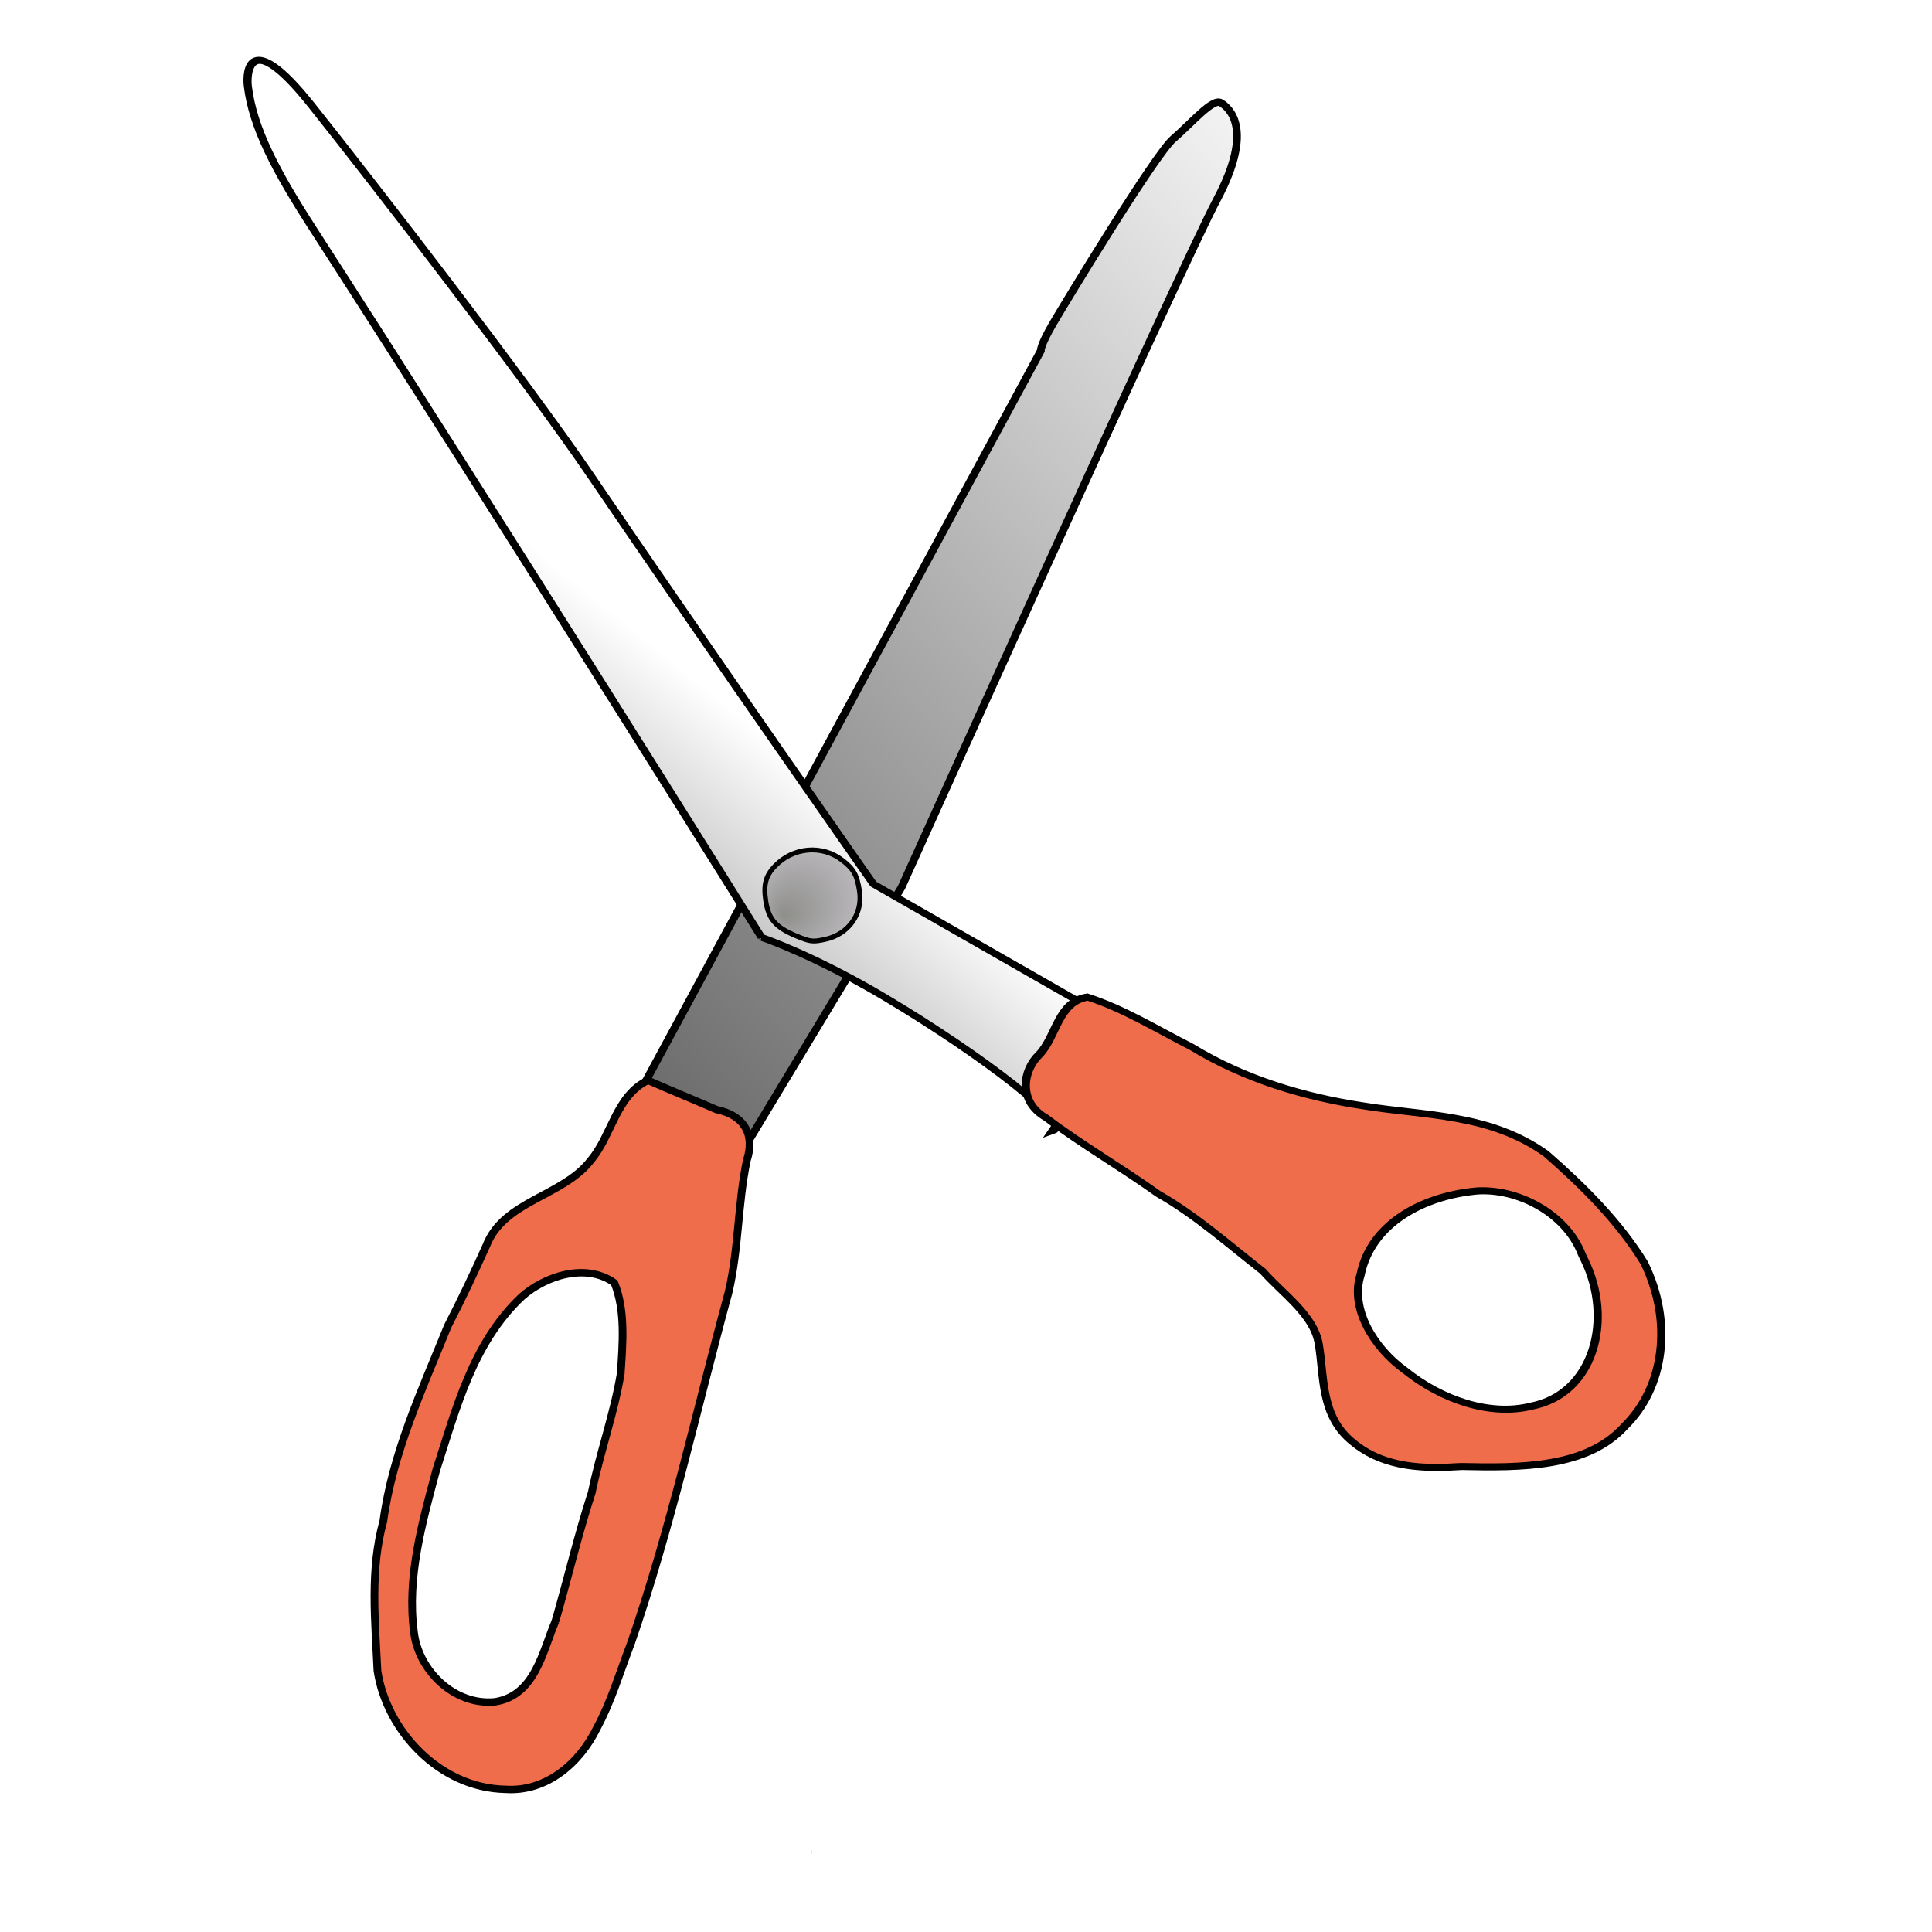
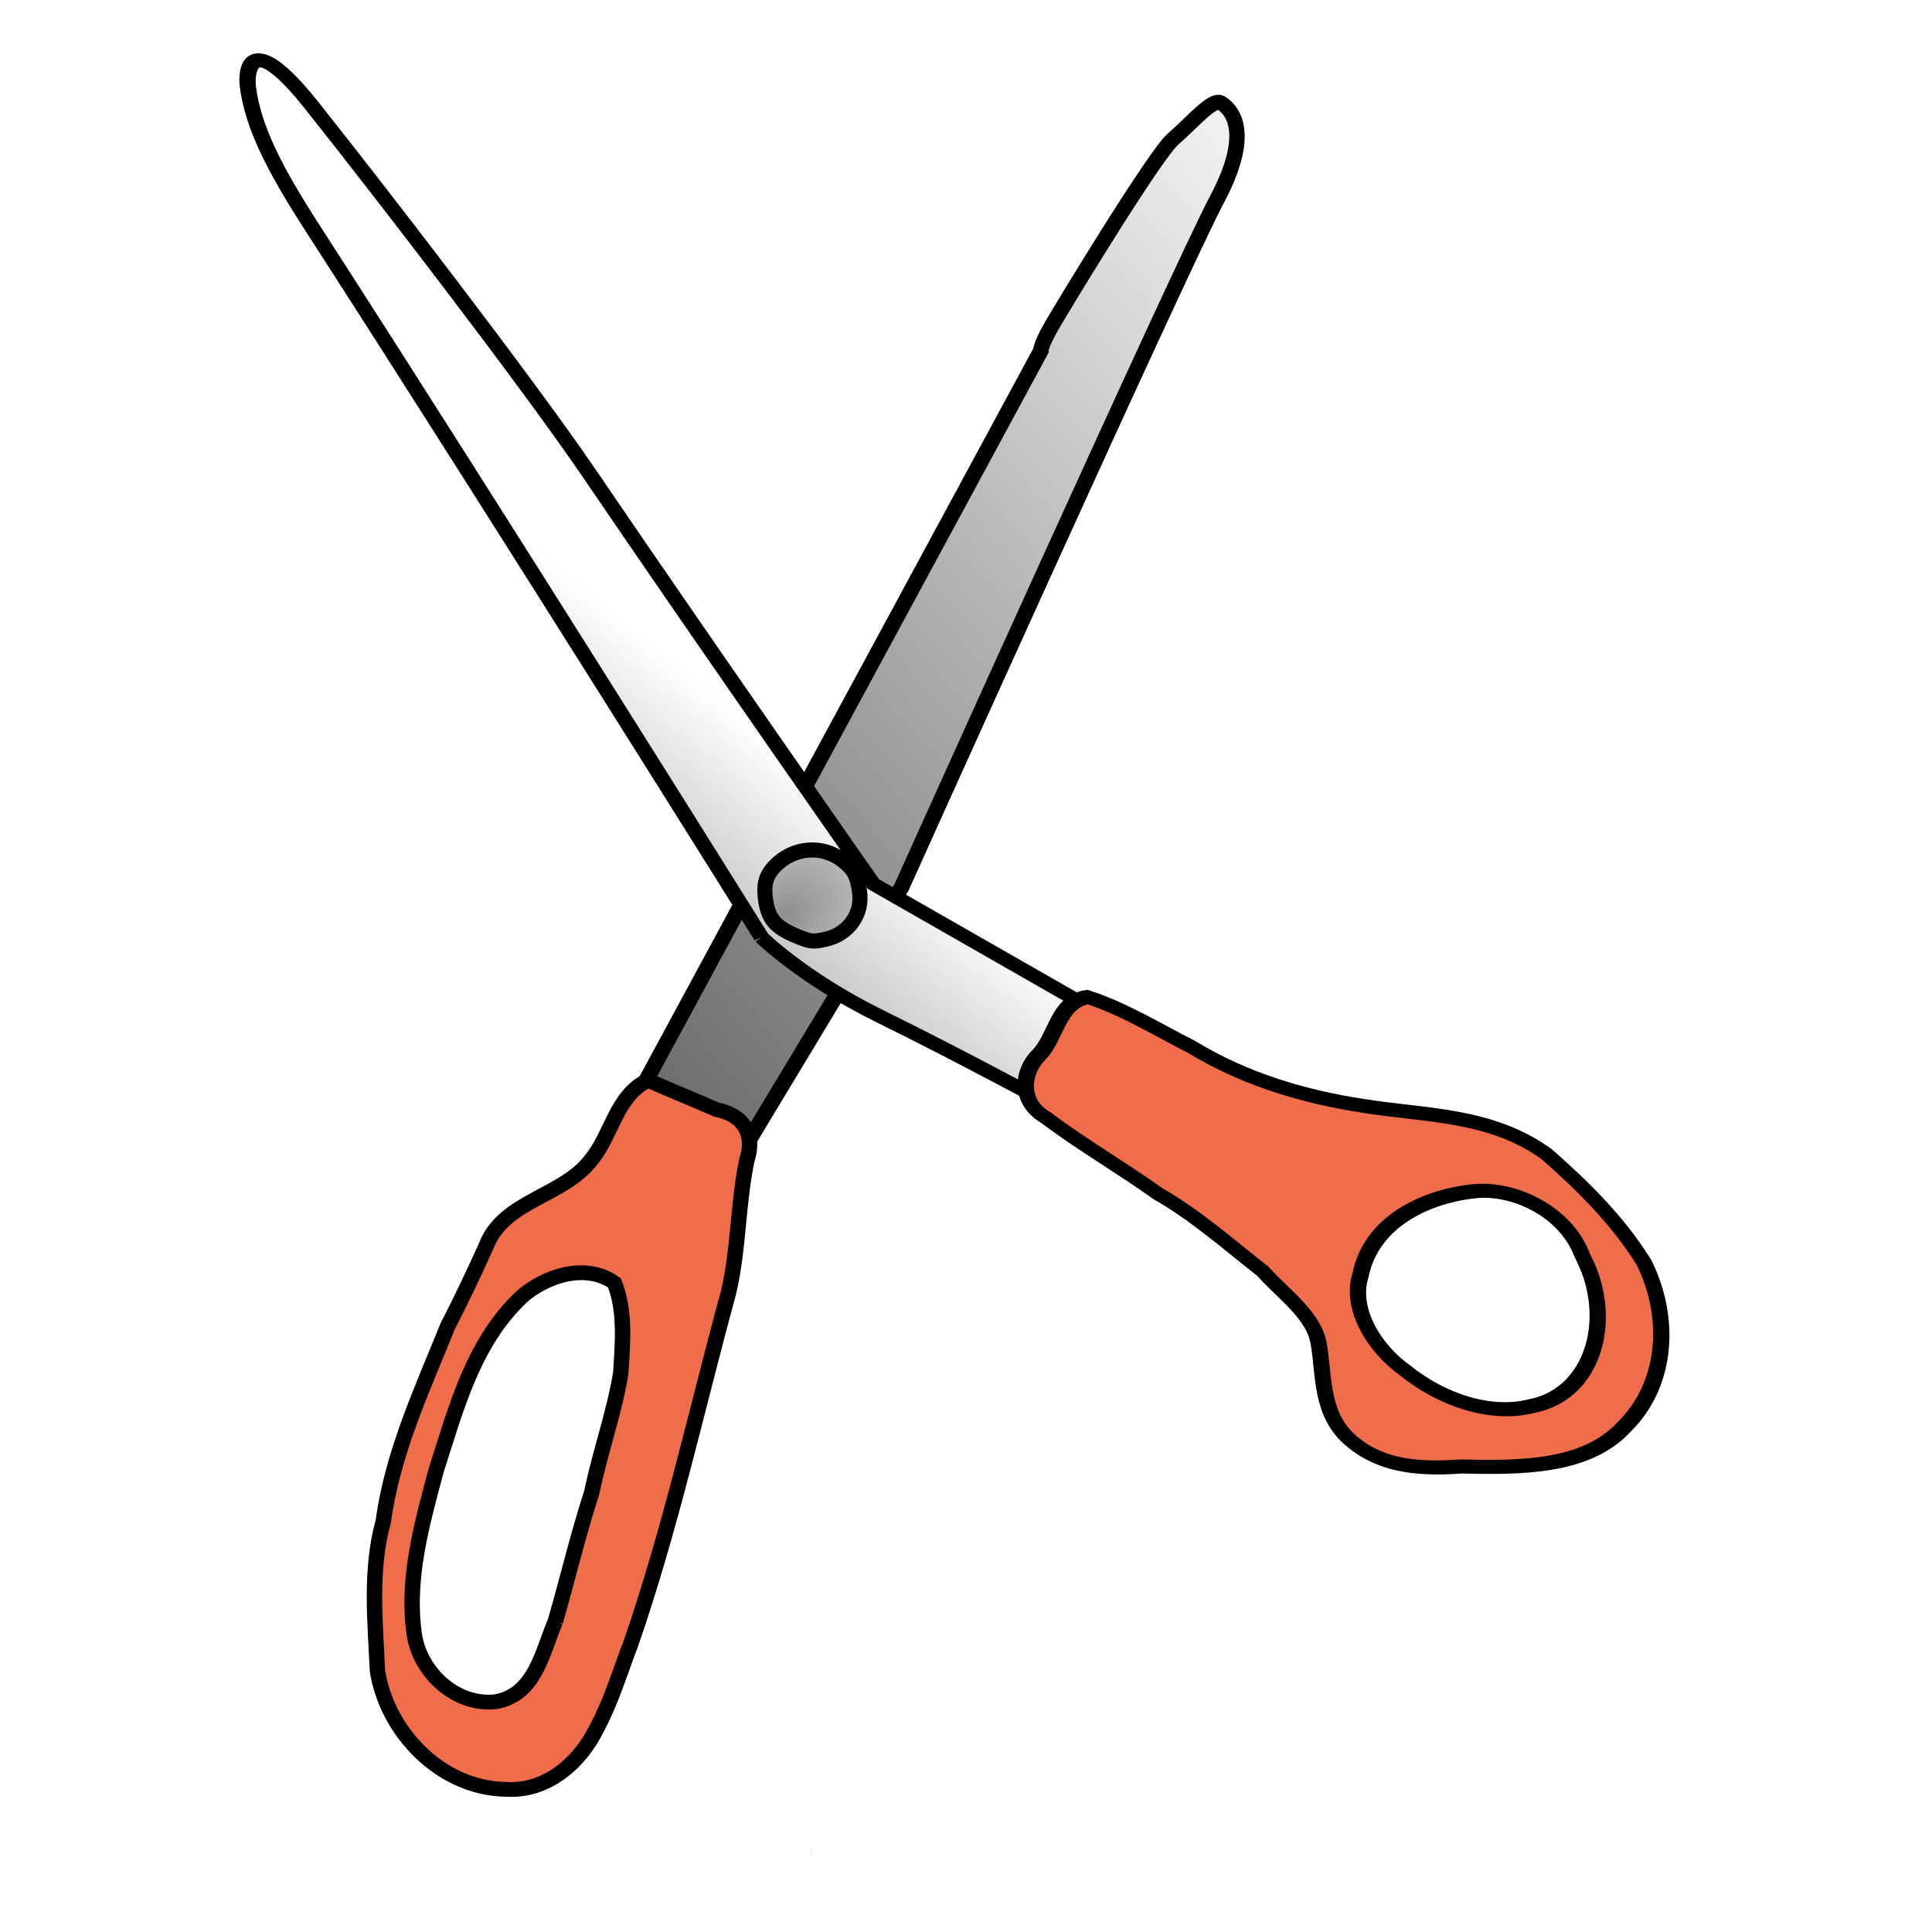
- <svg xmlns="http://www.w3.org/2000/svg" height="1024" width="1024">
-   <linearGradient id="a" gradientUnits="userSpaceOnUse" x1="-686.004" x2="-223.129" y1="83.006" y2="342.195">
-     <stop offset="0" stop-color="#fff" />
-     <stop offset="1" stop-color="#616161" />
+ <svg xmlns="http://www.w3.org/2000/svg" id="svg37" version="1.1" width="1024" height="1024">
+   <defs id="defs41" />
+   <linearGradient y2="342.195" y1="83.006" x2="-223.129" x1="-686.004" gradientUnits="userSpaceOnUse" id="a">
+     <stop id="stop2" stop-color="#fff" offset="0" />
+     <stop id="stop4" stop-color="#616161" offset="1" />
  </linearGradient>
-   <linearGradient id="b" gradientTransform="matrix(.505075 .180338 -.157515 .441155 151.0349 -63.04269)" gradientUnits="userSpaceOnUse" x1="209.886" x2="256.276" y1="314.444" y2="381.362">
-     <stop offset="0" stop-color="#fff" />
-     <stop offset="1" stop-color="#c0c0c0" />
+   <linearGradient y2="381.362" y1="314.444" x2="256.276" x1="209.886" gradientUnits="userSpaceOnUse" gradientTransform="matrix(0.505075,0.180338,-0.157515,0.441155,151.0349,-63.04269)" id="b">
+     <stop id="stop7" stop-color="#fff" offset="0" />
+     <stop id="stop9" stop-color="#c0c0c0" offset="1" />
  </linearGradient>
-   <radialGradient id="c" cx="992.689" cy="111.548" fx="1001.483" fy="117.518" gradientTransform="matrix(-.5961515 1.688901 -1.69769 -.5855406 1261.661 -1136.213)" gradientUnits="userSpaceOnUse" r="19.209">
-     <stop offset="0" stop-color="#8e8e8b" />
-     <stop offset="1" stop-color="#c3c0c5" />
+   <radialGradient r="19.209" gradientUnits="userSpaceOnUse" gradientTransform="matrix(-0.5961515,1.688901,-1.69769,-0.5855406,1261.661,-1136.213)" fy="117.518" fx="1001.483" cy="111.548" cx="992.689" id="c">
+     <stop id="stop12" stop-color="#8e8e8b" offset="0" />
+     <stop id="stop14" stop-color="#c3c0c5" offset="1" />
  </radialGradient>
-   <g transform="translate(-49.8982 -.897027)">
-     <g stroke="#000" stroke-width="3.081" transform="matrix(-.422216 1.196086 -1.256117 -.4332582 634.507 964.8932)">
-       <path d="m-211.376 224.913-3.77 47.125-356.267-53.723s-1.885.943-12.253-.943-81.055-16.023-89.538-20.735c-8.483-4.713-21.678-9.425-20.735-13.195.943-3.77 5.655-16.023 38.643-11.31 32.988 4.713 314.797 27.333 314.797 27.333z" fill="url(#a)" fill-rule="evenodd" />
-       <path d="m-4.976 200.865c-50.833.313-101.391 6.358-152.046 9.885-18.48 1.922-36.075 8.278-54.474 10.649-11.502.222-17.533 7.054-16 18.207-.823 9.867-1.352 19.756-2.219 29.619 10.454 10.002 26.495 6.245 39.26 10.842 18.171 5.589 27.787 27.39 48.001 27.995 12.415.978 24.804 2.215 37.119 3.828 28.583 1.204 57.532 3.935 85.836-1.676 21.03-1.367 40.494-10.161 59.867-17.643 22.528-11.415 37.9-39.022 29.403-63.937-4.6-16.053-20.957-24.471-36.534-26.197-12.648-1.904-25.475-1.219-38.212-1.571zm1.594 31.344c13.68.847 32.075-2.237 40.021 12.043 7.165 14.989-2.149 33.057-16.509 39.716-20.74 10.049-44.41 11.439-67.037 13.133-26.79.701-55.362 3.139-80.147-9.148-11.408-6.076-22.272-19.569-18.076-33.005 9.445-7.935 23.026-11.217 35.035-14.44 16.831-2.792 33.998-2.661 50.871-4.878 18.653-.446 37.229-2.387 55.843-3.421z" fill="#ef6d4b" />
+   <g style="stroke-width:6.162;stroke-miterlimit:4;stroke-dasharray:none" stroke="#000" stroke-width="3.081" transform="matrix(-0.422216,1.196086,-1.256117,-0.4332582,584.6087,963.9962)" id="g21">
+     <path d="m -211.376,224.913 -3.77,47.125 -356.267,-53.723 c 0,0 -1.885,0.943 -12.253,-0.943 -10.368,-1.885 -81.055,-16.023 -89.538,-20.735 -8.483,-4.713 -21.678,-9.425 -20.735,-13.195 0.943,-3.77 5.655,-16.023 38.643,-11.31 32.988,4.713 314.797,27.333 314.797,27.333 z" fill="url(#a)" fill-rule="evenodd" id="path17" style="fill:url(#a);stroke-width:6.162;stroke-miterlimit:4;stroke-dasharray:none" />
+     <path style="stroke-width:6.162;stroke-miterlimit:4;stroke-dasharray:none" d="m -4.976,200.865 c -50.833,0.313 -101.391,6.358 -152.046,9.885 -18.48,1.922 -36.075,8.278 -54.474,10.649 -11.502,0.222 -17.533,7.054 -16,18.207 -0.823,9.867 -1.352,19.756 -2.219,29.619 10.454,10.002 26.495,6.245 39.26,10.842 18.171,5.589 27.787,27.39 48.001,27.995 12.415,0.978 24.804,2.215 37.119,3.828 28.583,1.204 57.532,3.935 85.836,-1.676 21.03,-1.367 40.494,-10.161 59.867,-17.643 22.528,-11.415 37.9,-39.022 29.403,-63.937 -4.6,-16.053 -20.957,-24.471 -36.534,-26.197 -12.648,-1.904 -25.475,-1.219 -38.212,-1.571 z m 1.594,31.344 c 13.68,0.847 32.075,-2.237 40.021,12.043 7.165,14.989 -2.149,33.057 -16.509,39.716 -20.74,10.049 -44.41,11.439 -67.037,13.133 -26.79,0.701 -55.362,3.139 -80.147,-9.148 -11.408,-6.076 -22.272,-19.569 -18.076,-33.005 9.445,-7.935 23.026,-11.217 35.035,-14.44 16.831,-2.792 33.998,-2.661 50.871,-4.878 18.653,-0.446 37.229,-2.387 55.843,-3.421 z" fill="#ef6d4b" id="path19" />
+   </g>
+   <path d="m 430.426,983.52 c -0.505,-4.645 -0.881,-5.98 0,0 z" id="path23" />
+   <g style="stroke-width:8;stroke-miterlimit:4;stroke-dasharray:none" transform="translate(-49.8982,-0.897027)" stroke="#000" id="g33">
+     <g style="stroke-width:3.089;stroke-miterlimit:4;stroke-dasharray:none" stroke-width="1.544" transform="matrix(1.736852,2.041688,-2.189469,1.288769,376.8613,-152.0441)" id="g29">
+       <path d="m 226.798,144.896 c 0,0 -97.399,-15.034 -168.451,-24.918 -13.456,-1.872 -23.43,-4.122 -31.179,-9.076 -2.371,-1.516 -10.195,-8.298 9.758,-7.614 19.953,0.684 69.562,3.173 92.231,5.74 45.337,5.134 99.792,10.509 99.792,10.509 l 50.297,-20.758 7.745,21.396 c -3.395,1.984 -16.259,7.309 -34.687,16.536 -14.092,7.057 -25.507,8.185 -25.507,8.185 z" fill="url(#b)" fill-rule="evenodd" id="path25" style="fill:url(#b);stroke-width:3.089;stroke-miterlimit:4;stroke-dasharray:none" />
+       <path style="stroke-width:3.089;stroke-miterlimit:4;stroke-dasharray:none" d="m 372.962,47.175 c -9.668,-1.575 -19.48,-0.691 -28.807,0.842 -12.687,3.5 -18.981,14.413 -26.901,22.877 -7.496,8.238 -16.601,15.496 -27.753,19.671 -6.504,3.148 -13.5,5.693 -19.198,9.935 -2.213,5.427 3.655,10.382 5.018,15.626 1.041,4.852 5.901,9.976 11.672,7.611 8.378,-2.095 16.271,-5.316 24.545,-7.63 7.546,-3.137 15.984,-4.418 24.068,-6.269 5.941,-0.1 12.707,-2.255 18.236,0.955 6.226,3.572 12.609,9.637 20.409,8.005 7.949,-1.512 12.132,-8.188 15.33,-14.191 6.24,-9.338 13.036,-20.012 9.676,-31.825 -2.719,-11.854 -13.176,-22.187 -26.295,-25.607 z m -6.53,9.242 c 13.166,3.449 24.143,16.846 19.824,28.654 -2.403,7.997 -10.165,13.561 -19.017,15.439 -7.181,1.995 -16.425,0.341 -21.061,-5.92 -7.901,-8.809 -7.241,-20.971 -2.742,-30.174 3.601,-6.969 12.914,-11.494 21.767,-8.33 z" fill="#ef6d4b" id="path27" />
    </g>
-     <path d="m480.325 984.417c-.505-4.645-.881-5.98 0 0z" />
-     <g stroke="#000">
-       <g stroke-width="1.544" transform="matrix(1.736852 2.041688 -2.189469 1.288769 376.8613 -152.0441)">
-         <path d="m226.798 144.896s-97.399-15.034-168.451-24.918c-13.456-1.872-23.43-4.122-31.179-9.076-2.371-1.516-10.195-8.298 9.758-7.614 19.953.684 69.562 3.173 92.231 5.74 45.337 5.134 99.792 10.509 99.792 10.509l50.297-20.758 10.588 25.548c.71-3.678-19.792 1.003-39.972 8.84-14.781 5.741-23.065 11.729-23.065 11.729z" fill="url(#b)" fill-rule="evenodd" />
-         <path d="m372.962 47.175c-9.668-1.575-19.48-.691-28.807.842-12.687 3.5-18.981 14.413-26.901 22.877-7.496 8.238-16.601 15.496-27.753 19.671-6.504 3.148-13.5 5.693-19.198 9.935-2.213 5.427 3.655 10.382 5.018 15.626 1.041 4.852 5.901 9.976 11.672 7.611 8.378-2.095 16.271-5.316 24.545-7.63 7.546-3.137 15.984-4.418 24.068-6.269 5.941-.1 12.707-2.255 18.236.955 6.226 3.572 12.609 9.637 20.409 8.005 7.949-1.512 12.132-8.188 15.33-14.191 6.24-9.338 13.036-20.012 9.676-31.825-2.719-11.854-13.176-22.187-26.295-25.607zm-6.53 9.242c13.166 3.449 24.143 16.846 19.824 28.654-2.403 7.997-10.165 13.561-19.017 15.439-7.181 1.995-16.425.341-21.061-5.92-7.901-8.809-7.241-20.971-2.742-30.174 3.601-6.969 12.914-11.494 21.767-8.33z" fill="#ef6d4b" />
-       </g>
-       <path d="m460.672 459.906c9.628-10.047 24.918-11.365 35.652-3.073 6.084 4.7 7.827 7.834 9.129 16.419 1.825 12.03-5.785 22.787-18.032 25.489-6.756 1.491-8.002 1.347-15.535-1.798-10.895-4.548-14.643-8.857-16.118-18.53-1.311-8.6-.058-13.328 4.905-18.507z" fill="url(#c)" stroke-width="2.59" />
-     </g>
+     <path d="m 460.672,459.906 c 9.628,-10.047 24.918,-11.365 35.652,-3.073 6.084,4.7 7.827,7.834 9.129,16.419 1.825,12.03 -5.785,22.787 -18.032,25.489 -6.756,1.491 -8.002,1.347 -15.535,-1.798 -10.895,-4.548 -14.643,-8.857 -16.118,-18.53 -1.311,-8.6 -0.058,-13.328 4.905,-18.507 z" fill="url(#c)" stroke-width="2.59" id="path31" style="fill:url(#c);stroke-width:8;stroke-miterlimit:4;stroke-dasharray:none" />
  </g>
</svg>
